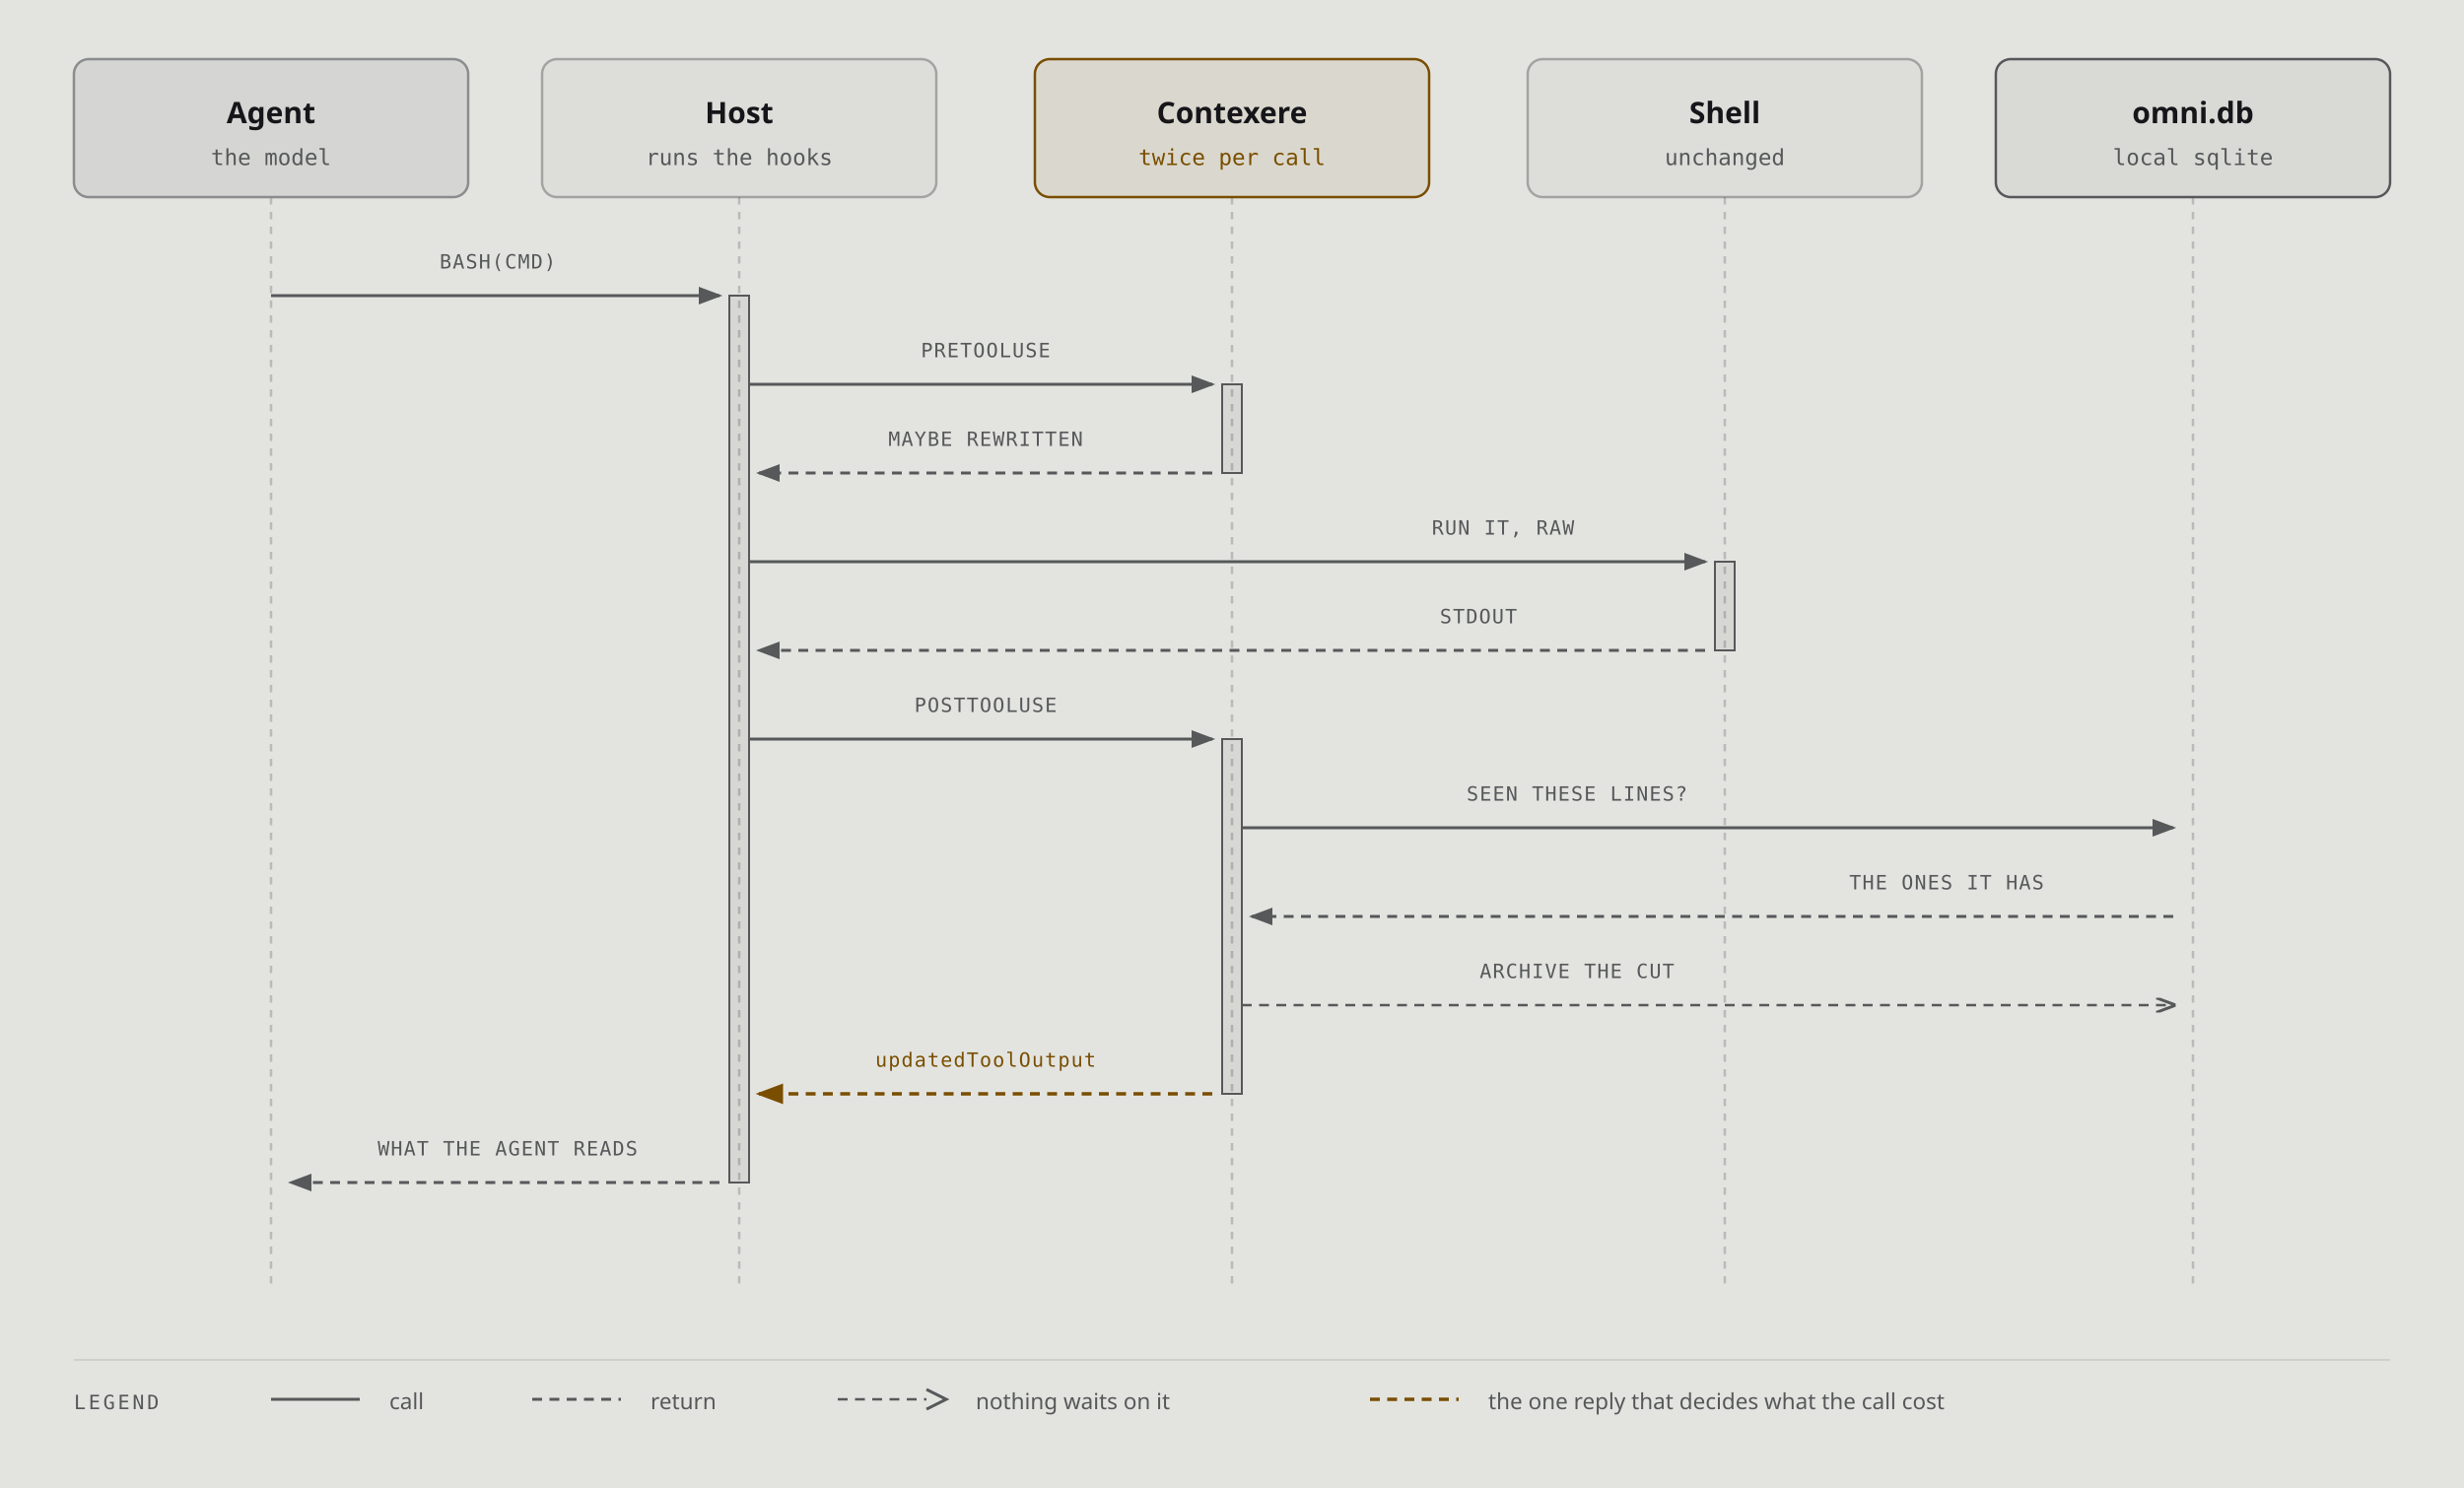
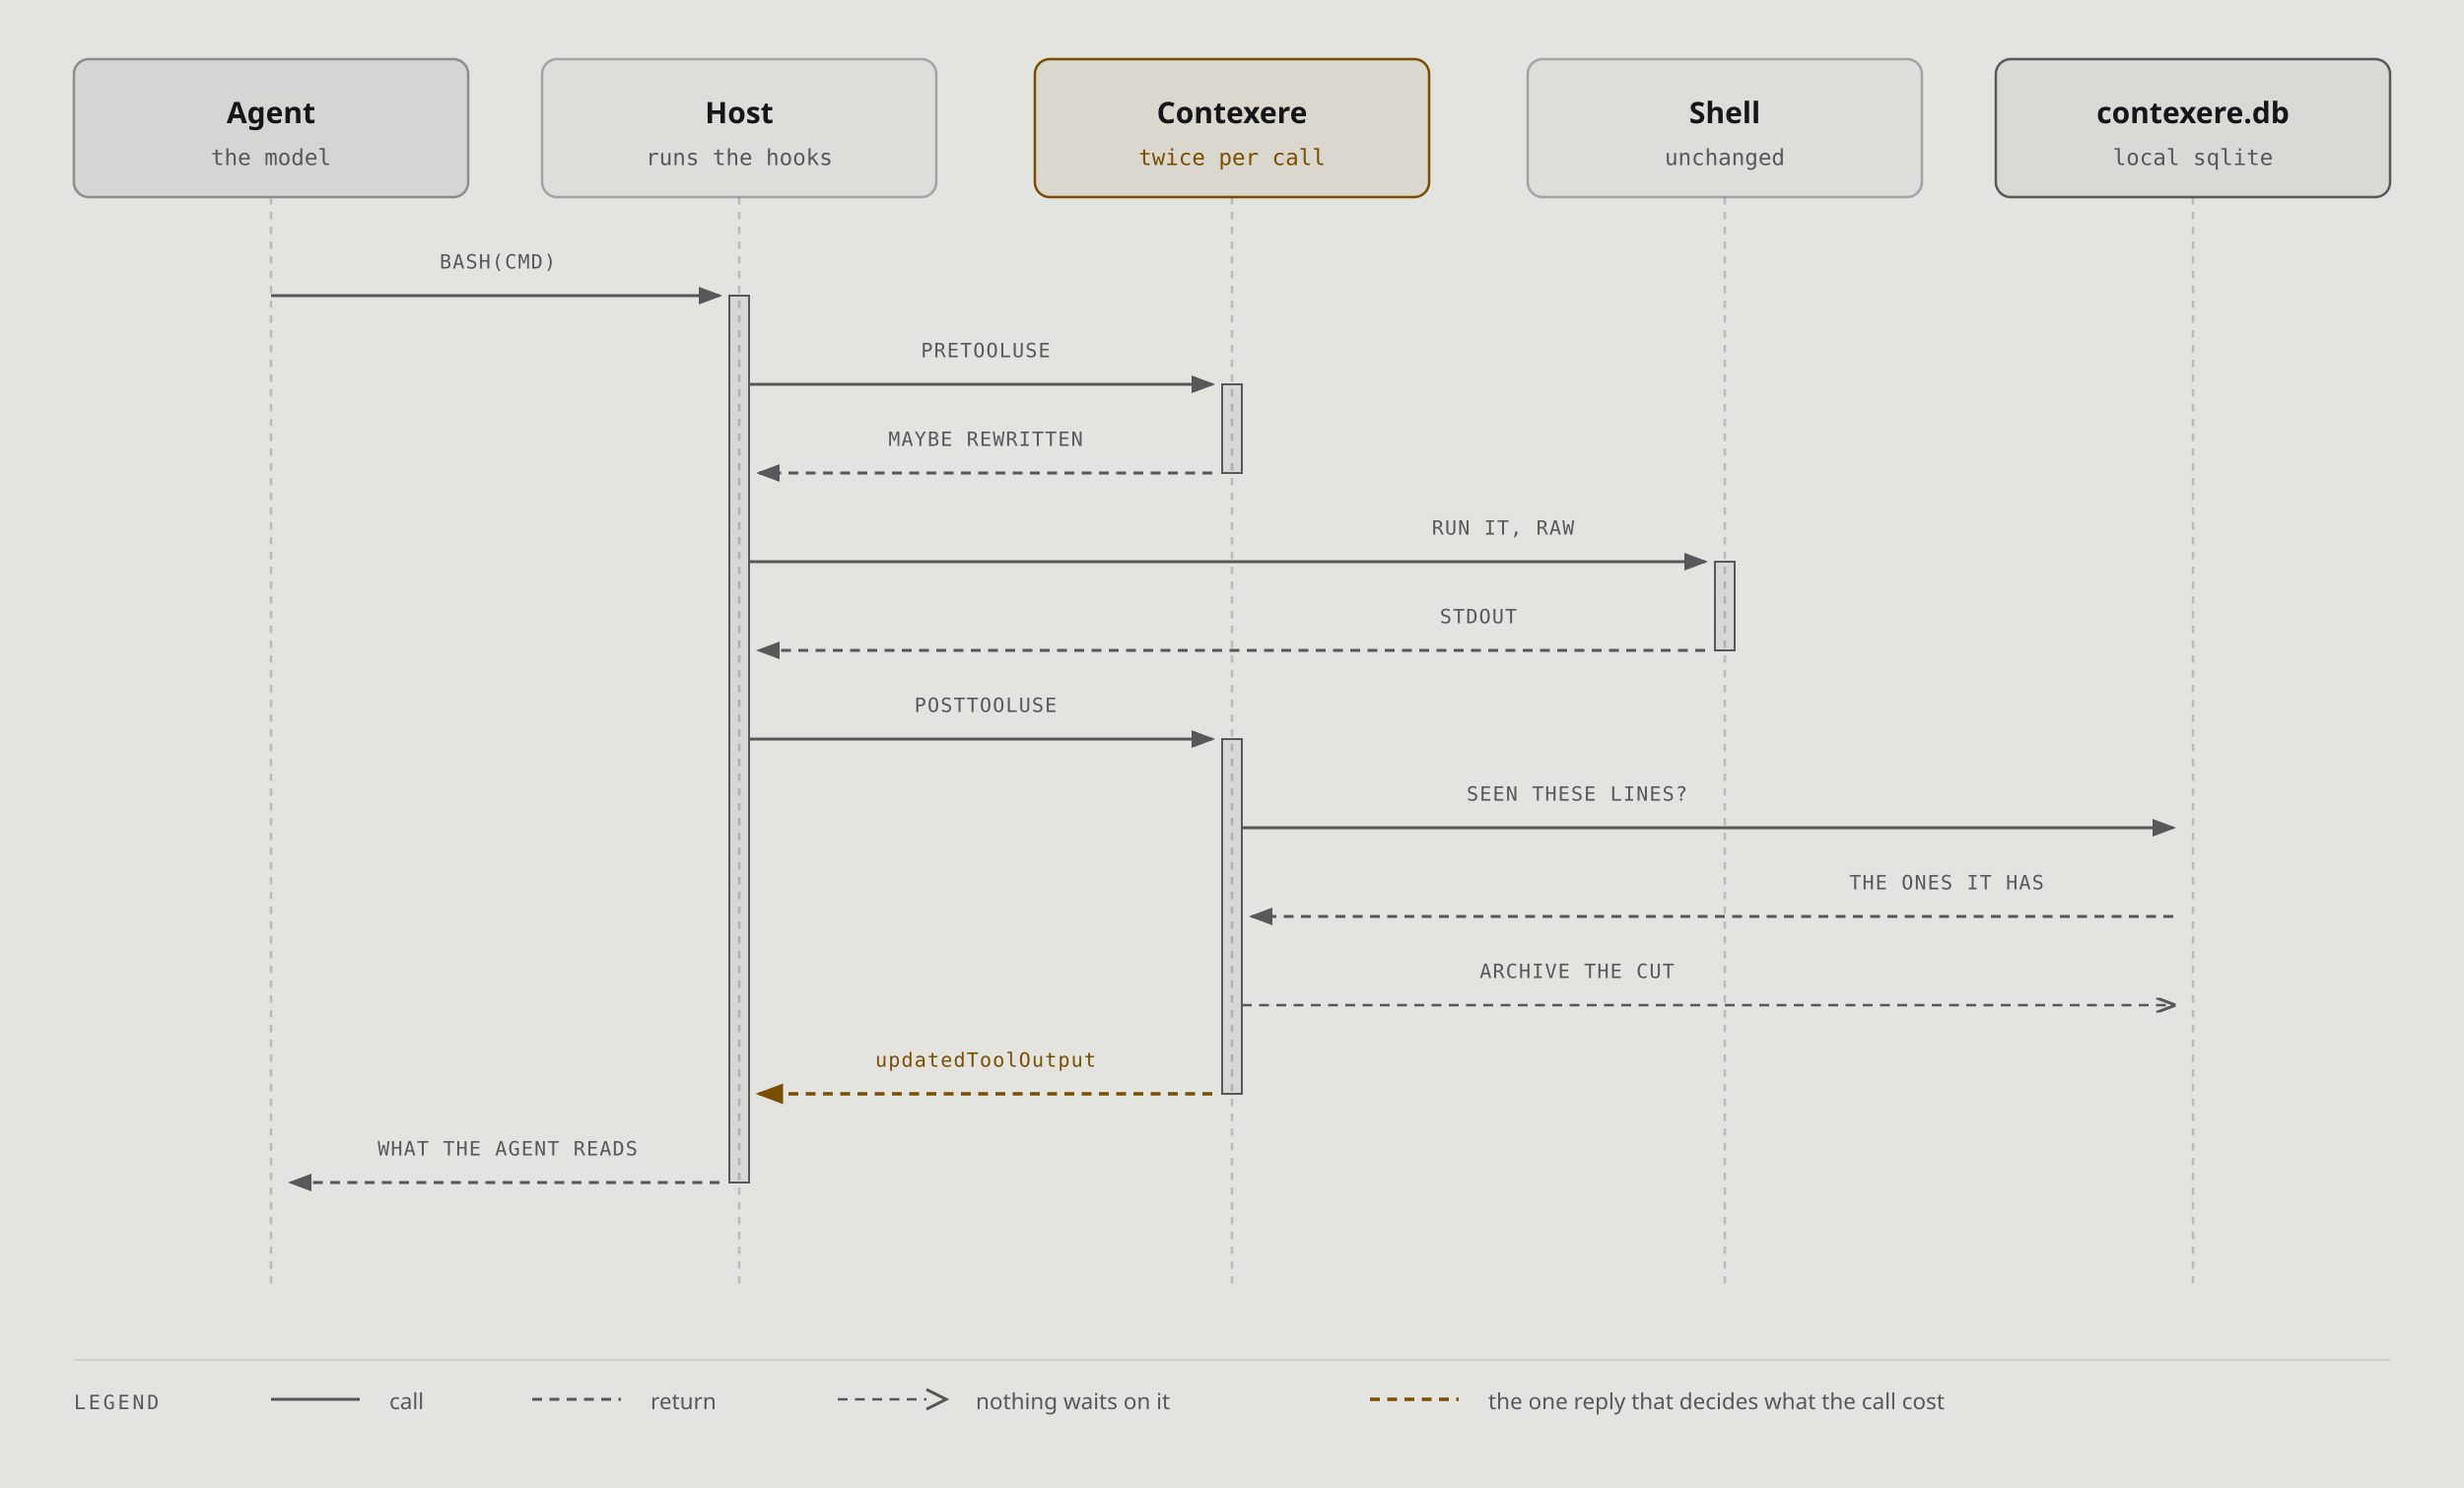
<svg xmlns="http://www.w3.org/2000/svg" viewBox="0 96 1000 604" role="img" aria-labelledby="hook-lifecycle-title hook-lifecycle-desc">
  <defs>
    <marker id="arrow" markerWidth="8" markerHeight="6" refX="7" refY="3" orient="auto">
      <polygon points="0 0, 8 3, 0 6" fill="#56585A" />
    </marker>
    <marker id="arrow-accent" markerWidth="8" markerHeight="6" refX="7" refY="3" orient="auto">
      <polygon points="0 0, 8 3, 0 6" fill="#7A4E00" />
    </marker>
    <marker id="arrow-open" markerWidth="8" markerHeight="6" refX="7" refY="3" orient="auto">
      <polyline points="0 0, 8 3, 0 6" fill="none" stroke="#56585A" stroke-width="1.2" />
    </marker>
  </defs>
  <rect x="0" y="96" width="1000" height="604" fill="#E3E4E0" />
  <line x1="110" y1="176" x2="110" y2="620" stroke="rgba(22,22,26,0.20)" stroke-width="1" stroke-dasharray="3,3" />
  <line x1="300" y1="176" x2="300" y2="620" stroke="rgba(22,22,26,0.20)" stroke-width="1" stroke-dasharray="3,3" />
  <line x1="500" y1="176" x2="500" y2="620" stroke="rgba(22,22,26,0.20)" stroke-width="1" stroke-dasharray="3,3" />
  <line x1="700" y1="176" x2="700" y2="620" stroke="rgba(22,22,26,0.20)" stroke-width="1" stroke-dasharray="3,3" />
  <line x1="890" y1="176" x2="890" y2="620" stroke="rgba(22,22,26,0.20)" stroke-width="1" stroke-dasharray="3,3" />
  <rect x="296" y="216" width="8" height="360" fill="rgba(22,22,26,0.06)" stroke="#56585A" stroke-width="0.8" />
  <rect x="496" y="252" width="8" height="36" fill="rgba(22,22,26,0.06)" stroke="#56585A" stroke-width="0.8" />
  <rect x="496" y="396" width="8" height="144" fill="rgba(22,22,26,0.06)" stroke="#56585A" stroke-width="0.8" />
  <rect x="696" y="324" width="8" height="36" fill="rgba(22,22,26,0.06)" stroke="#56585A" stroke-width="0.8" />
  <line x1="110" y1="216" x2="292" y2="216" stroke="#56585A" stroke-width="1.2" marker-end="url(#arrow)" />
  <rect x="172" y="196" width="60" height="12" rx="2" fill="#E3E4E0" />
  <text x="202" y="205" fill="#56585A" font-size="8" font-family="'IBM Plex Mono', monospace" text-anchor="middle" letter-spacing="0.06em">BASH(CMD)</text>
  <line x1="304" y1="252" x2="492" y2="252" stroke="#56585A" stroke-width="1.2" marker-end="url(#arrow)" />
  <rect x="368" y="232" width="64" height="12" rx="2" fill="#E3E4E0" />
  <text x="400" y="241" fill="#56585A" font-size="8" font-family="'IBM Plex Mono', monospace" text-anchor="middle" letter-spacing="0.06em">PRETOOLUSE</text>
  <line x1="492" y1="288" x2="308" y2="288" stroke="#56585A" stroke-width="1.2" stroke-dasharray="4,3" marker-end="url(#arrow)" />
  <rect x="356" y="268" width="88" height="12" rx="2" fill="#E3E4E0" />
  <text x="400" y="277" fill="#56585A" font-size="8" font-family="'IBM Plex Mono', monospace" text-anchor="middle" letter-spacing="0.06em">MAYBE REWRITTEN</text>
  <line x1="304" y1="324" x2="692" y2="324" stroke="#56585A" stroke-width="1.2" marker-end="url(#arrow)" />
  <rect x="576" y="304" width="68" height="12" rx="2" fill="#E3E4E0" />
  <text x="610" y="313" fill="#56585A" font-size="8" font-family="'IBM Plex Mono', monospace" text-anchor="middle" letter-spacing="0.06em">RUN IT, RAW</text>
  <line x1="692" y1="360" x2="308" y2="360" stroke="#56585A" stroke-width="1.2" stroke-dasharray="4,3" marker-end="url(#arrow)" />
  <rect x="576" y="340" width="48" height="12" rx="2" fill="#E3E4E0" />
  <text x="600" y="349" fill="#56585A" font-size="8" font-family="'IBM Plex Mono', monospace" text-anchor="middle" letter-spacing="0.06em">STDOUT</text>
  <line x1="304" y1="396" x2="492" y2="396" stroke="#56585A" stroke-width="1.2" marker-end="url(#arrow)" />
  <rect x="356" y="376" width="88" height="12" rx="2" fill="#E3E4E0" />
  <text x="400" y="385" fill="#56585A" font-size="8" font-family="'IBM Plex Mono', monospace" text-anchor="middle" letter-spacing="0.06em">POSTTOOLUSE</text>
  <line x1="504" y1="432" x2="882" y2="432" stroke="#56585A" stroke-width="1.2" marker-end="url(#arrow)" />
  <rect x="588" y="412" width="104" height="12" rx="2" fill="#E3E4E0" />
  <text x="640" y="421" fill="#56585A" font-size="8" font-family="'IBM Plex Mono', monospace" text-anchor="middle" letter-spacing="0.06em">SEEN THESE LINES?</text>
  <line x1="882" y1="468" x2="508" y2="468" stroke="#56585A" stroke-width="1.2" stroke-dasharray="4,3" marker-end="url(#arrow)" />
  <rect x="748" y="448" width="84" height="12" rx="2" fill="#E3E4E0" />
  <text x="790" y="457" fill="#56585A" font-size="8" font-family="'IBM Plex Mono', monospace" text-anchor="middle" letter-spacing="0.06em">THE ONES IT HAS</text>
  <line x1="504" y1="504" x2="882" y2="504" stroke="#56585A" stroke-width="1" stroke-dasharray="4,3" marker-end="url(#arrow-open)" />
  <rect x="592" y="484" width="96" height="12" rx="2" fill="#E3E4E0" />
  <text x="640" y="493" fill="#56585A" font-size="8" font-family="'IBM Plex Mono', monospace" text-anchor="middle" letter-spacing="0.06em">ARCHIVE THE CUT</text>
  <line x1="492" y1="540" x2="308" y2="540" stroke="#7A4E00" stroke-width="1.4" stroke-dasharray="4,3" marker-end="url(#arrow-accent)" />
  <rect x="340" y="520" width="120" height="12" rx="2" fill="#E3E4E0" />
  <text x="400" y="529" fill="#7A4E00" font-size="8" font-family="'IBM Plex Mono', monospace" text-anchor="middle" letter-spacing="0.06em">updatedToolOutput</text>
  <line x1="292" y1="576" x2="118" y2="576" stroke="#56585A" stroke-width="1.2" stroke-dasharray="4,3" marker-end="url(#arrow)" />
  <rect x="148" y="556" width="116" height="12" rx="2" fill="#E3E4E0" />
  <text x="206" y="565" fill="#56585A" font-size="8" font-family="'IBM Plex Mono', monospace" text-anchor="middle" letter-spacing="0.06em">WHAT THE AGENT READS</text>
  <rect x="30" y="120" width="160" height="56" rx="6" fill="#E3E4E0" />
  <rect x="30" y="120" width="160" height="56" rx="6" fill="rgba(86,88,90,0.10)" stroke="#8A8C8E" stroke-width="1" />
  <text x="110" y="146" fill="#16161A" font-size="12" font-weight="600" font-family="'IBM Plex Sans', sans-serif" text-anchor="middle">Agent</text>
  <text x="110" y="163" fill="#56585A" font-size="9" font-family="'IBM Plex Mono', monospace" text-anchor="middle">the model</text>
  <rect x="220" y="120" width="160" height="56" rx="6" fill="#E3E4E0" />
  <rect x="220" y="120" width="160" height="56" rx="6" fill="rgba(22,22,26,0.03)" stroke="rgba(22,22,26,0.30)" stroke-width="1" />
  <text x="300" y="146" fill="#16161A" font-size="12" font-weight="600" font-family="'IBM Plex Sans', sans-serif" text-anchor="middle">Host</text>
  <text x="300" y="163" fill="#56585A" font-size="9" font-family="'IBM Plex Mono', monospace" text-anchor="middle">runs the hooks</text>
  <rect x="420" y="120" width="160" height="56" rx="6" fill="#E3E4E0" />
  <rect x="420" y="120" width="160" height="56" rx="6" fill="rgba(122,78,0,0.08)" stroke="#7A4E00" stroke-width="1" />
  <text x="500" y="146" fill="#16161A" font-size="12" font-weight="600" font-family="'IBM Plex Sans', sans-serif" text-anchor="middle">Contexere</text>
  <text x="500" y="163" fill="#7A4E00" font-size="9" font-family="'IBM Plex Mono', monospace" text-anchor="middle">twice per call</text>
  <rect x="620" y="120" width="160" height="56" rx="6" fill="#E3E4E0" />
  <rect x="620" y="120" width="160" height="56" rx="6" fill="rgba(22,22,26,0.03)" stroke="rgba(22,22,26,0.30)" stroke-width="1" />
  <text x="700" y="146" fill="#16161A" font-size="12" font-weight="600" font-family="'IBM Plex Sans', sans-serif" text-anchor="middle">Shell</text>
  <text x="700" y="163" fill="#56585A" font-size="9" font-family="'IBM Plex Mono', monospace" text-anchor="middle">unchanged</text>
  <rect x="810" y="120" width="160" height="56" rx="6" fill="#E3E4E0" />
  <rect x="810" y="120" width="160" height="56" rx="6" fill="rgba(22,22,26,0.05)" stroke="#56585A" stroke-width="1" />
-   <text x="890" y="146" fill="#16161A" font-size="12" font-weight="600" font-family="'IBM Plex Sans', sans-serif" text-anchor="middle">omni.db</text>
+   <text x="890" y="146" fill="#16161A" font-size="12" font-weight="600" font-family="'IBM Plex Sans', sans-serif" text-anchor="middle">contexere.db</text>
  <text x="890" y="163" fill="#56585A" font-size="9" font-family="'IBM Plex Mono', monospace" text-anchor="middle">local sqlite</text>
  <line x1="30" y1="648" x2="970" y2="648" stroke="rgba(22,22,26,0.10)" stroke-width="0.8" />
  <text x="30" y="668" fill="#56585A" font-size="8" font-family="'IBM Plex Mono', monospace" letter-spacing="0.14em">LEGEND</text>
  <line x1="110" y1="664" x2="146" y2="664" stroke="#56585A" stroke-width="1.2" />
  <text x="158" y="668" fill="#56585A" font-size="9" font-family="'IBM Plex Sans', sans-serif">call</text>
  <line x1="216" y1="664" x2="252" y2="664" stroke="#56585A" stroke-width="1.2" stroke-dasharray="4,3" />
  <text x="264" y="668" fill="#56585A" font-size="9" font-family="'IBM Plex Sans', sans-serif">return</text>
  <line x1="340" y1="664" x2="376" y2="664" stroke="#56585A" stroke-width="1" stroke-dasharray="4,3" />
  <polyline points="376,660 384,664 376,668" fill="none" stroke="#56585A" stroke-width="1.2" />
  <text x="396" y="668" fill="#56585A" font-size="9" font-family="'IBM Plex Sans', sans-serif">nothing waits on it</text>
  <line x1="556" y1="664" x2="592" y2="664" stroke="#7A4E00" stroke-width="1.4" stroke-dasharray="4,3" />
  <text x="604" y="668" fill="#56585A" font-size="9" font-family="'IBM Plex Sans', sans-serif">the one reply that decides what the call cost</text>
</svg>
